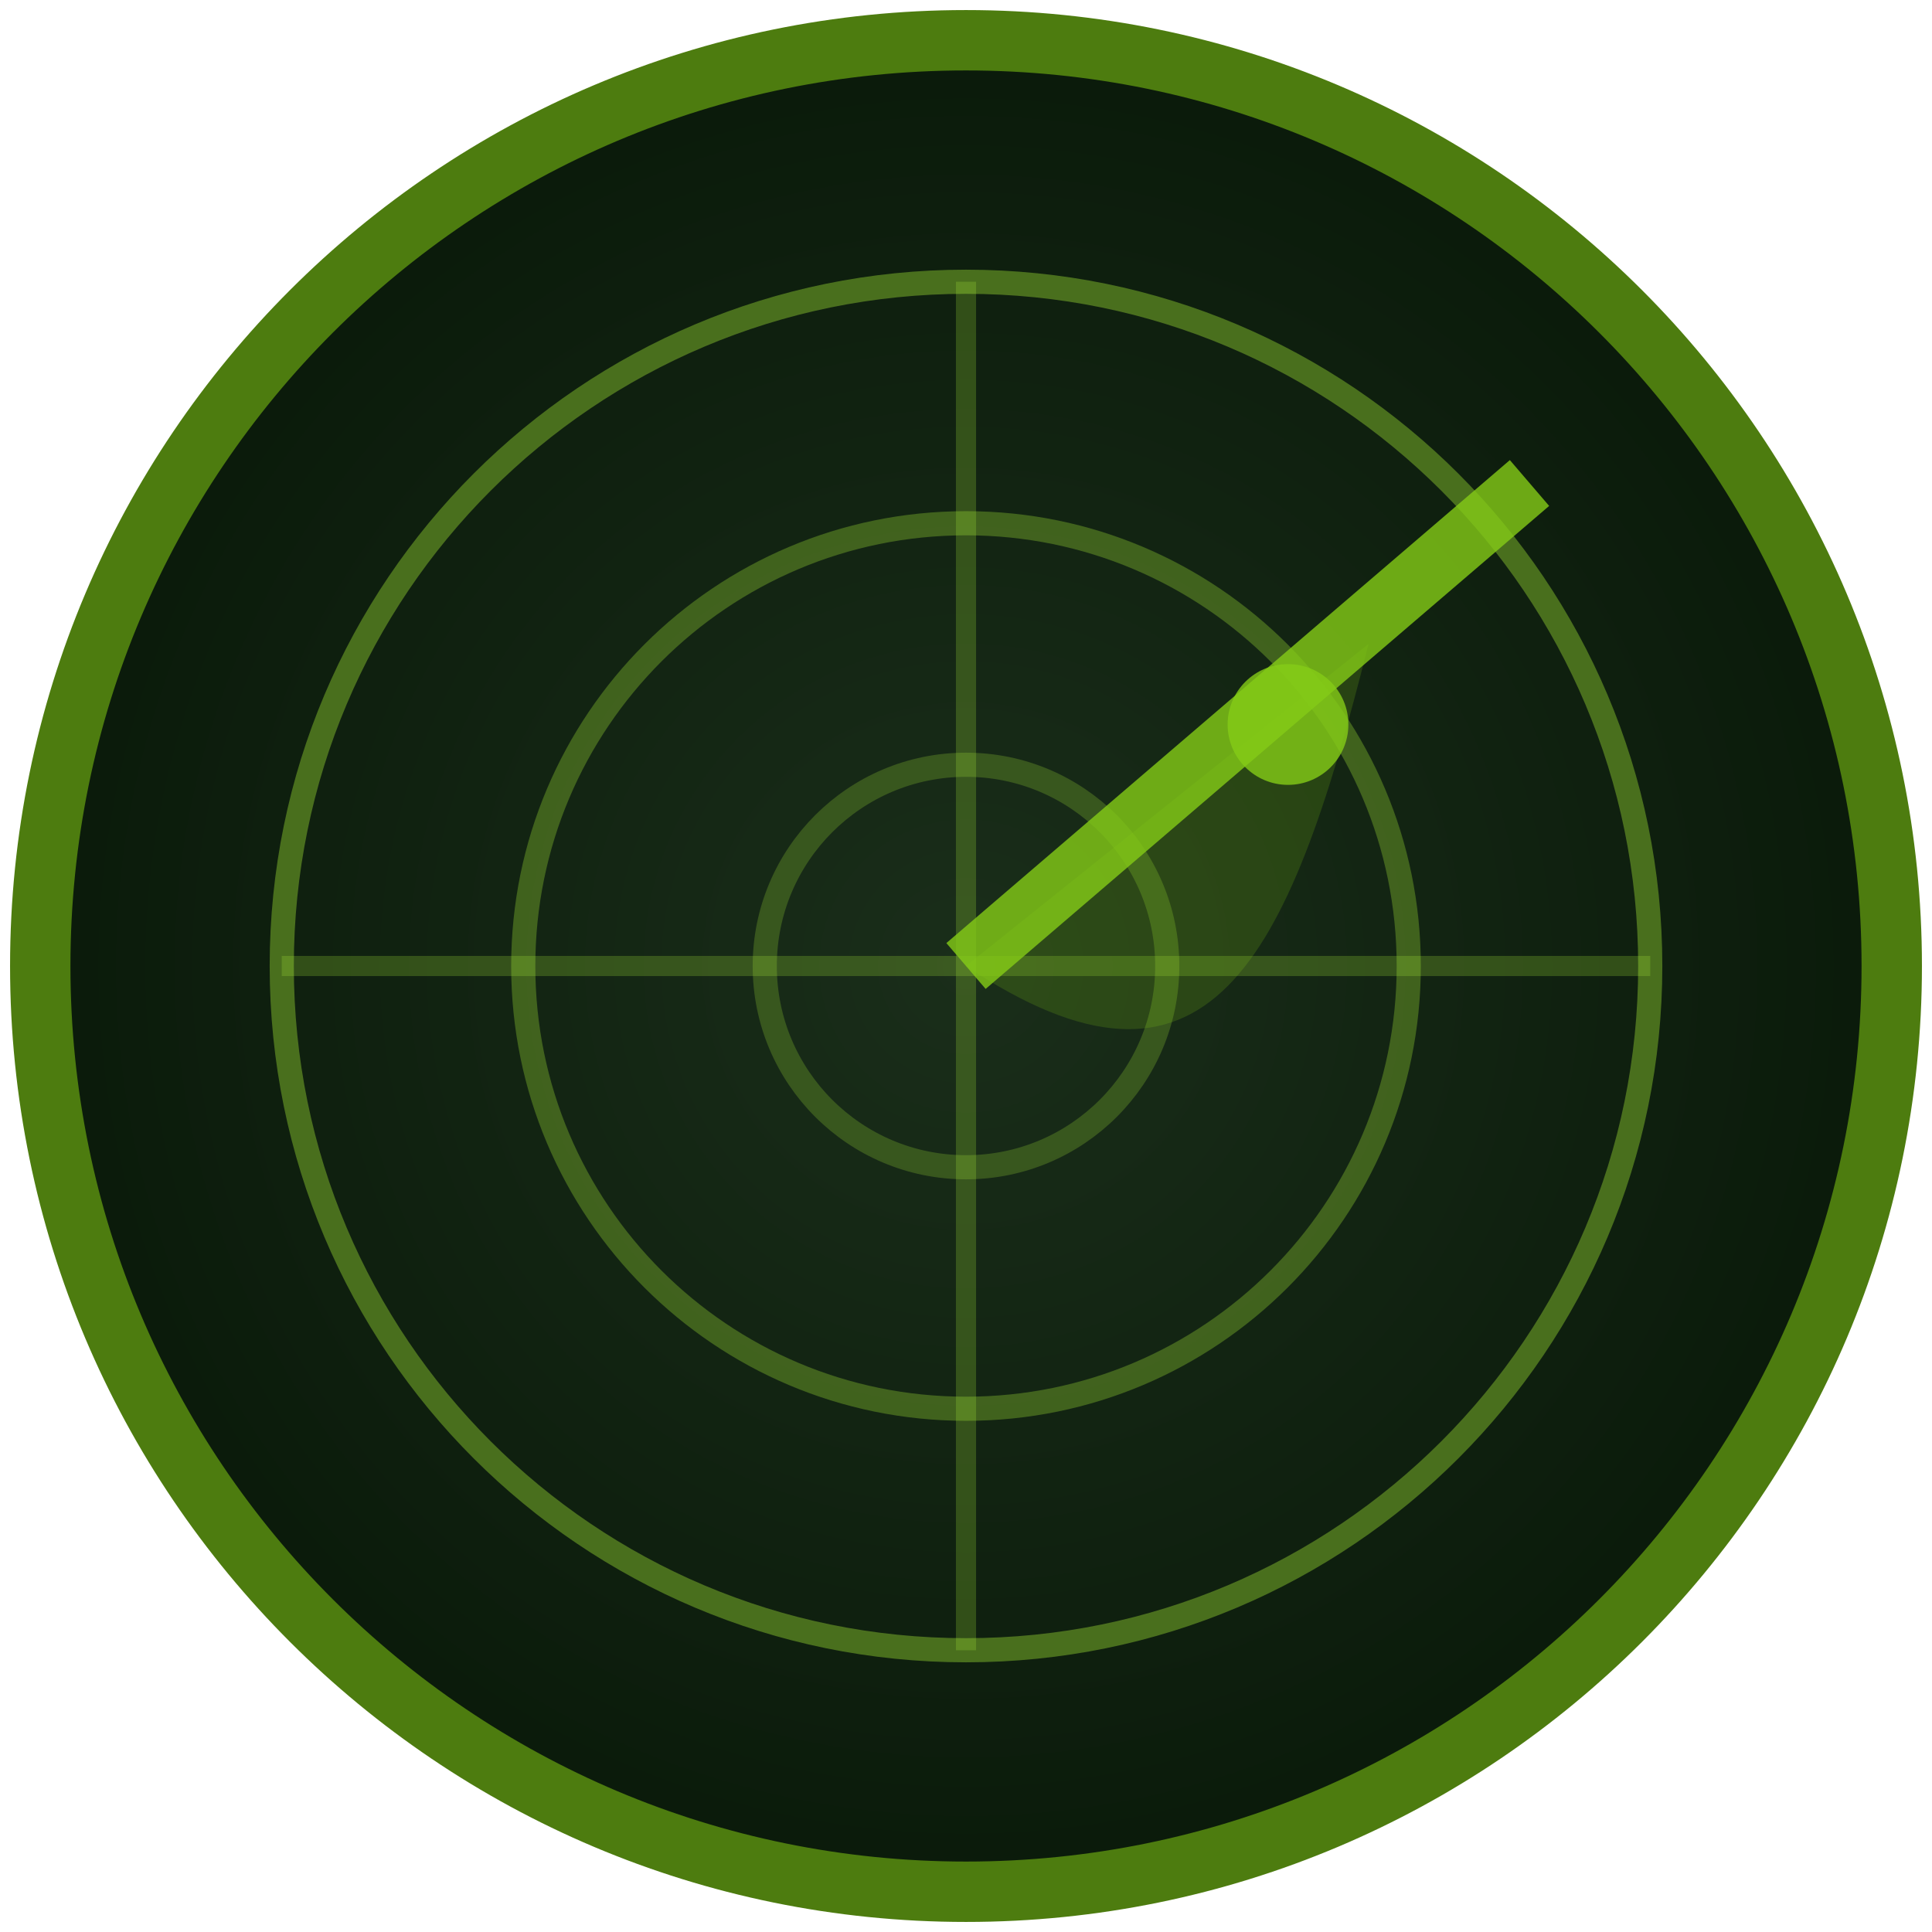
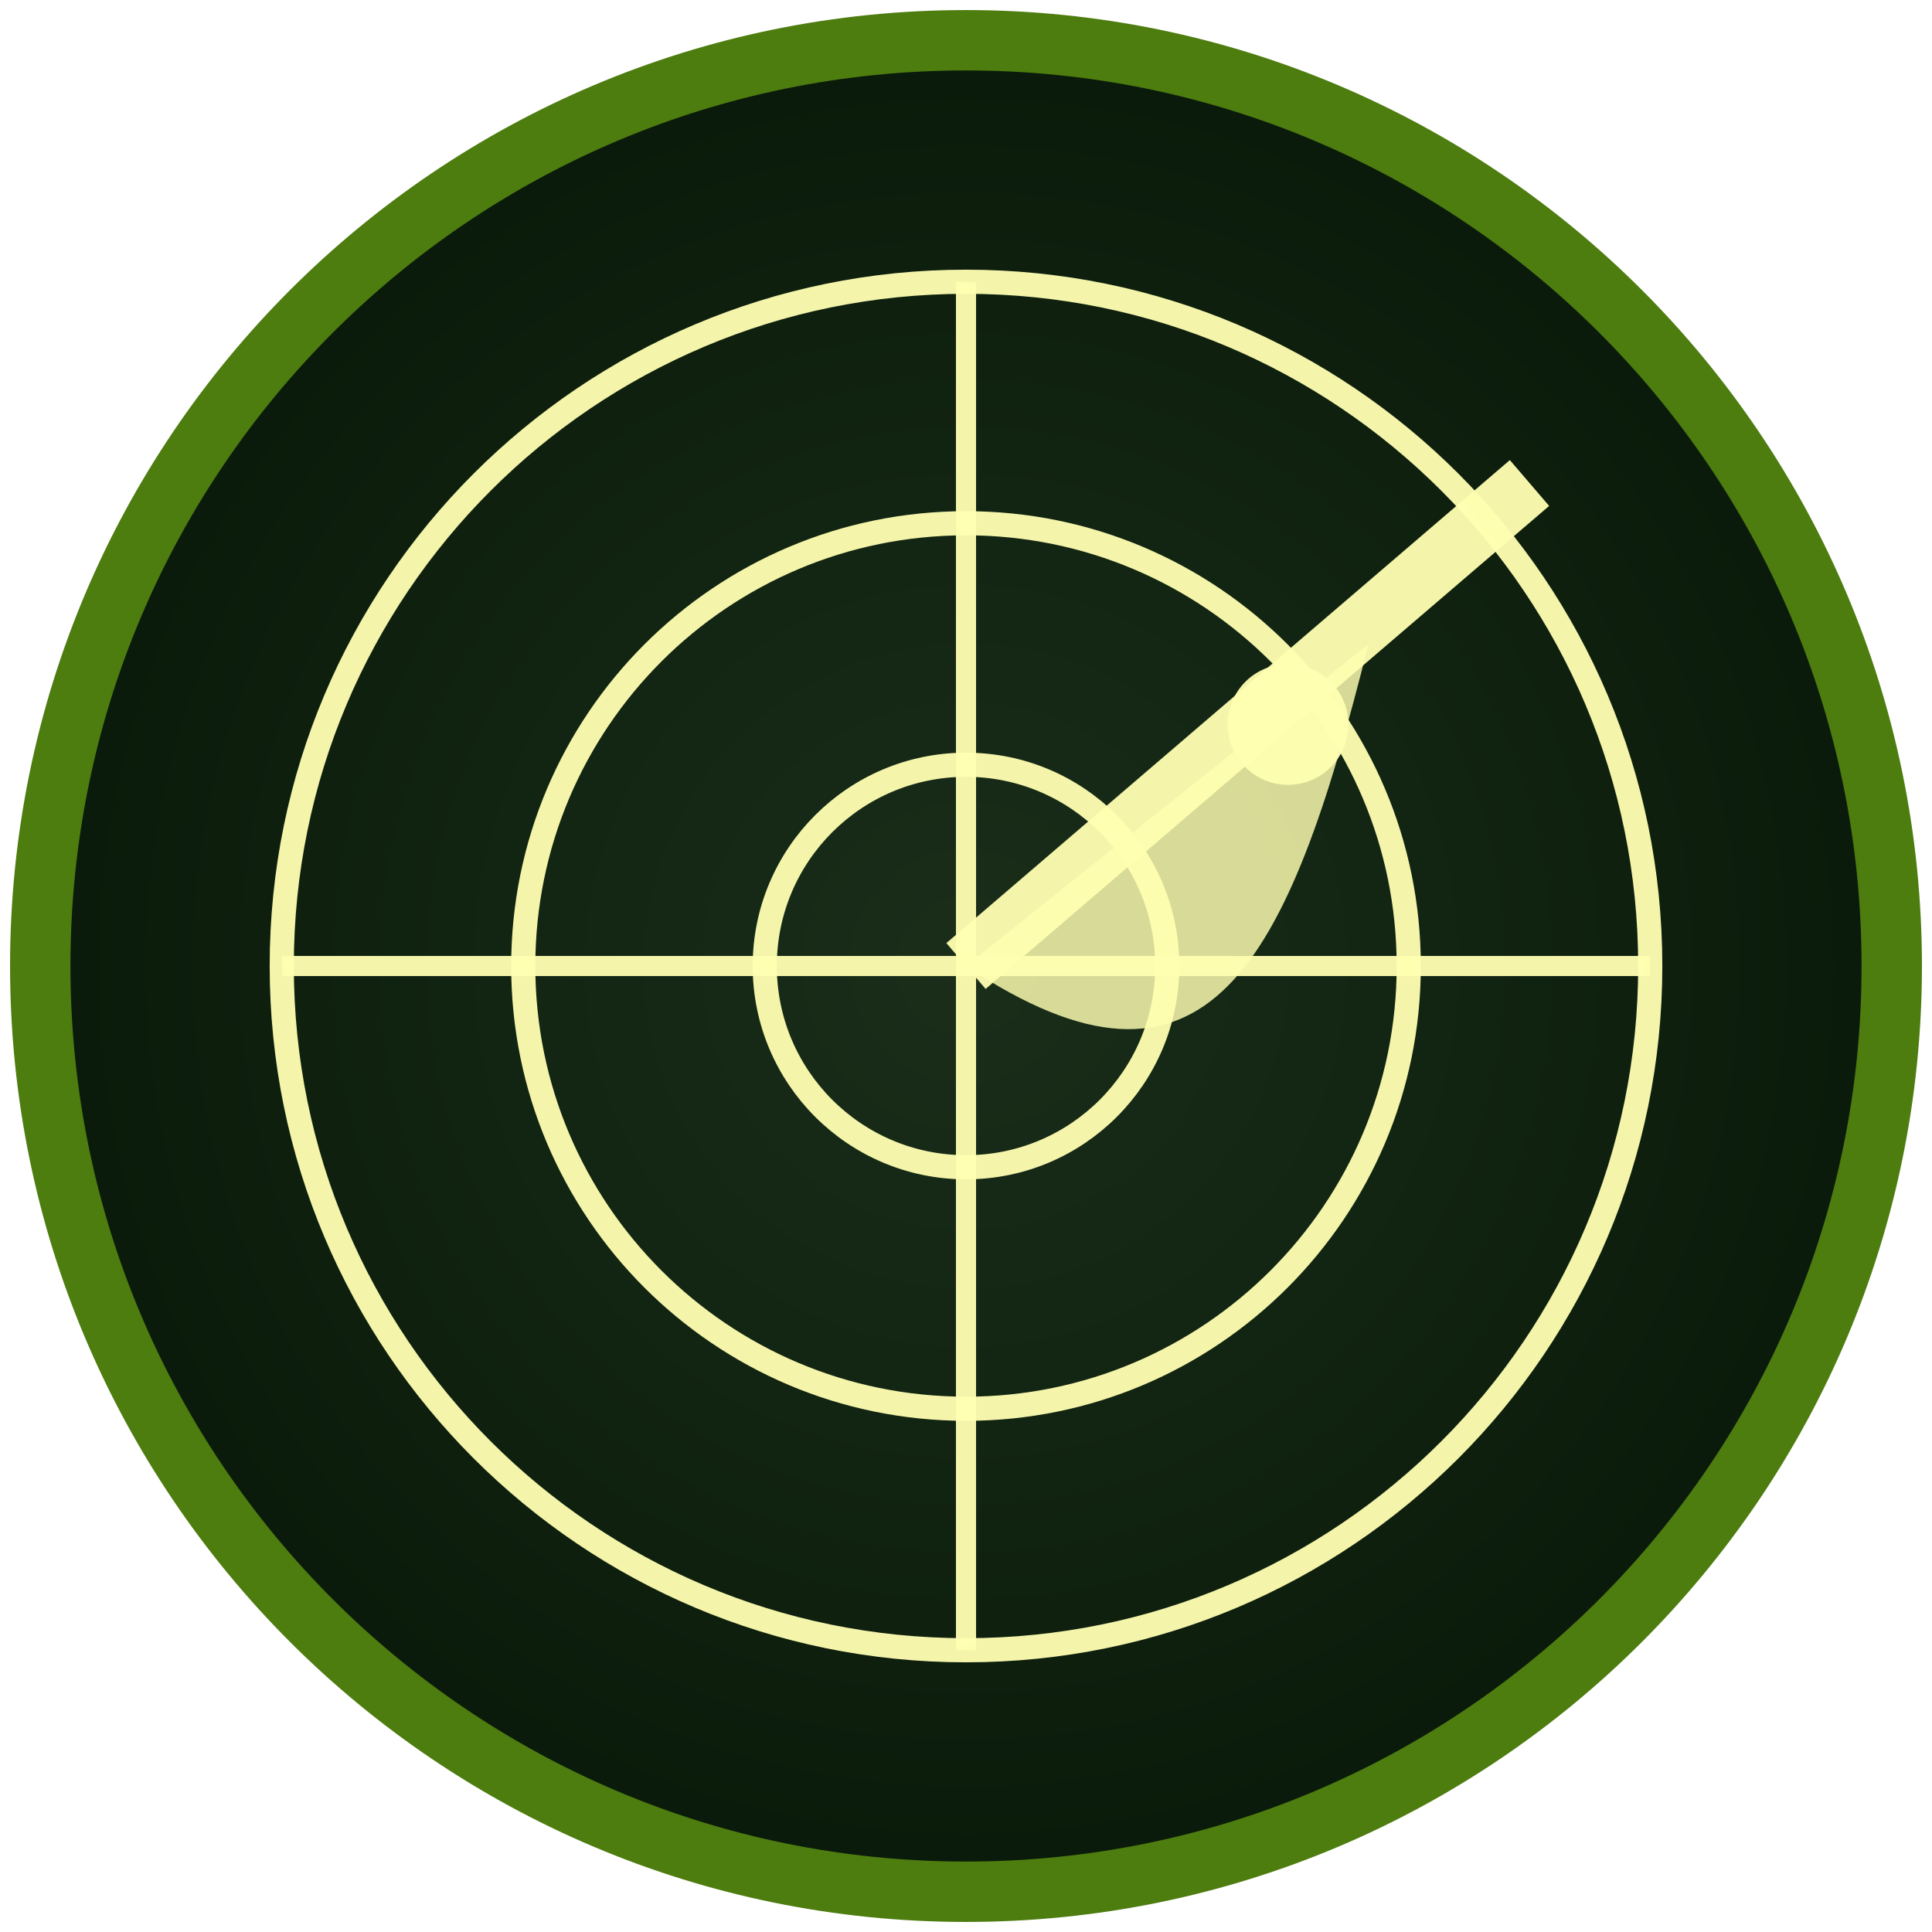
<svg xmlns="http://www.w3.org/2000/svg" viewBox="0 0 48 48">
  <defs>
    <radialGradient id="ar1" cx="50%" cy="50%">
      <stop offset="0%" stop-color="#1a2e1a" />
      <stop offset="100%" stop-color="#0a1a0a" />
    </radialGradient>
  </defs>
  <circle cx="24" cy="24" r="23" fill="url(#ar1)" stroke="#4d7c0f" stroke-width="1.5" />
-   <circle cx="24" cy="24" r="17" stroke="#a3e635" stroke-width="0.6" fill="none" opacity="0.4" />
-   <circle cx="24" cy="24" r="11" stroke="#a3e635" stroke-width="0.6" fill="none" opacity="0.32" />
-   <circle cx="24" cy="24" r="5" stroke="#a3e635" stroke-width="0.6" fill="none" opacity="0.24" />
-   <line x1="24" y1="7" x2="24" y2="41" stroke="#a3e635" stroke-width="0.5" opacity="0.24" />
-   <line x1="7" y1="24" x2="41" y2="24" stroke="#a3e635" stroke-width="0.5" opacity="0.24" />
-   <path d="M24 24L38 12" stroke="#84cc16" stroke-width="1.5" opacity="0.8" />
-   <path d="M24 24l10-8c-2 8-4 12-10 8z" fill="#84cc16" opacity="0.19" />
-   <circle cx="32" cy="18" r="1.5" fill="#84cc16" opacity="0.8" />
+   <circle cx="24" cy="24" r="17" stroke="#ffffb1" stroke-width="0.6" fill="none" opacity="0.95" />
+   <circle cx="24" cy="24" r="11" stroke="#ffffb1" stroke-width="0.6" fill="none" opacity="0.95" />
+   <circle cx="24" cy="24" r="5" stroke="#ffffb1" stroke-width="0.6" fill="none" opacity="0.95" />
+   <line x1="24" y1="7" x2="24" y2="41" stroke="#ffffb1" stroke-width="0.5" opacity="0.95" />
+   <line x1="7" y1="24" x2="41" y2="24" stroke="#ffffb1" stroke-width="0.5" opacity="0.95" />
+   <path d="M24 24L38 12" stroke="#ffffb1" stroke-width="1.5" opacity="0.95" />
+   <path d="M24 24l10-8c-2 8-4 12-10 8z" fill="#ffffb1" opacity="0.83" />
+   <circle cx="32" cy="18" r="1.5" fill="#ffffb1" opacity="0.95" />
</svg>
